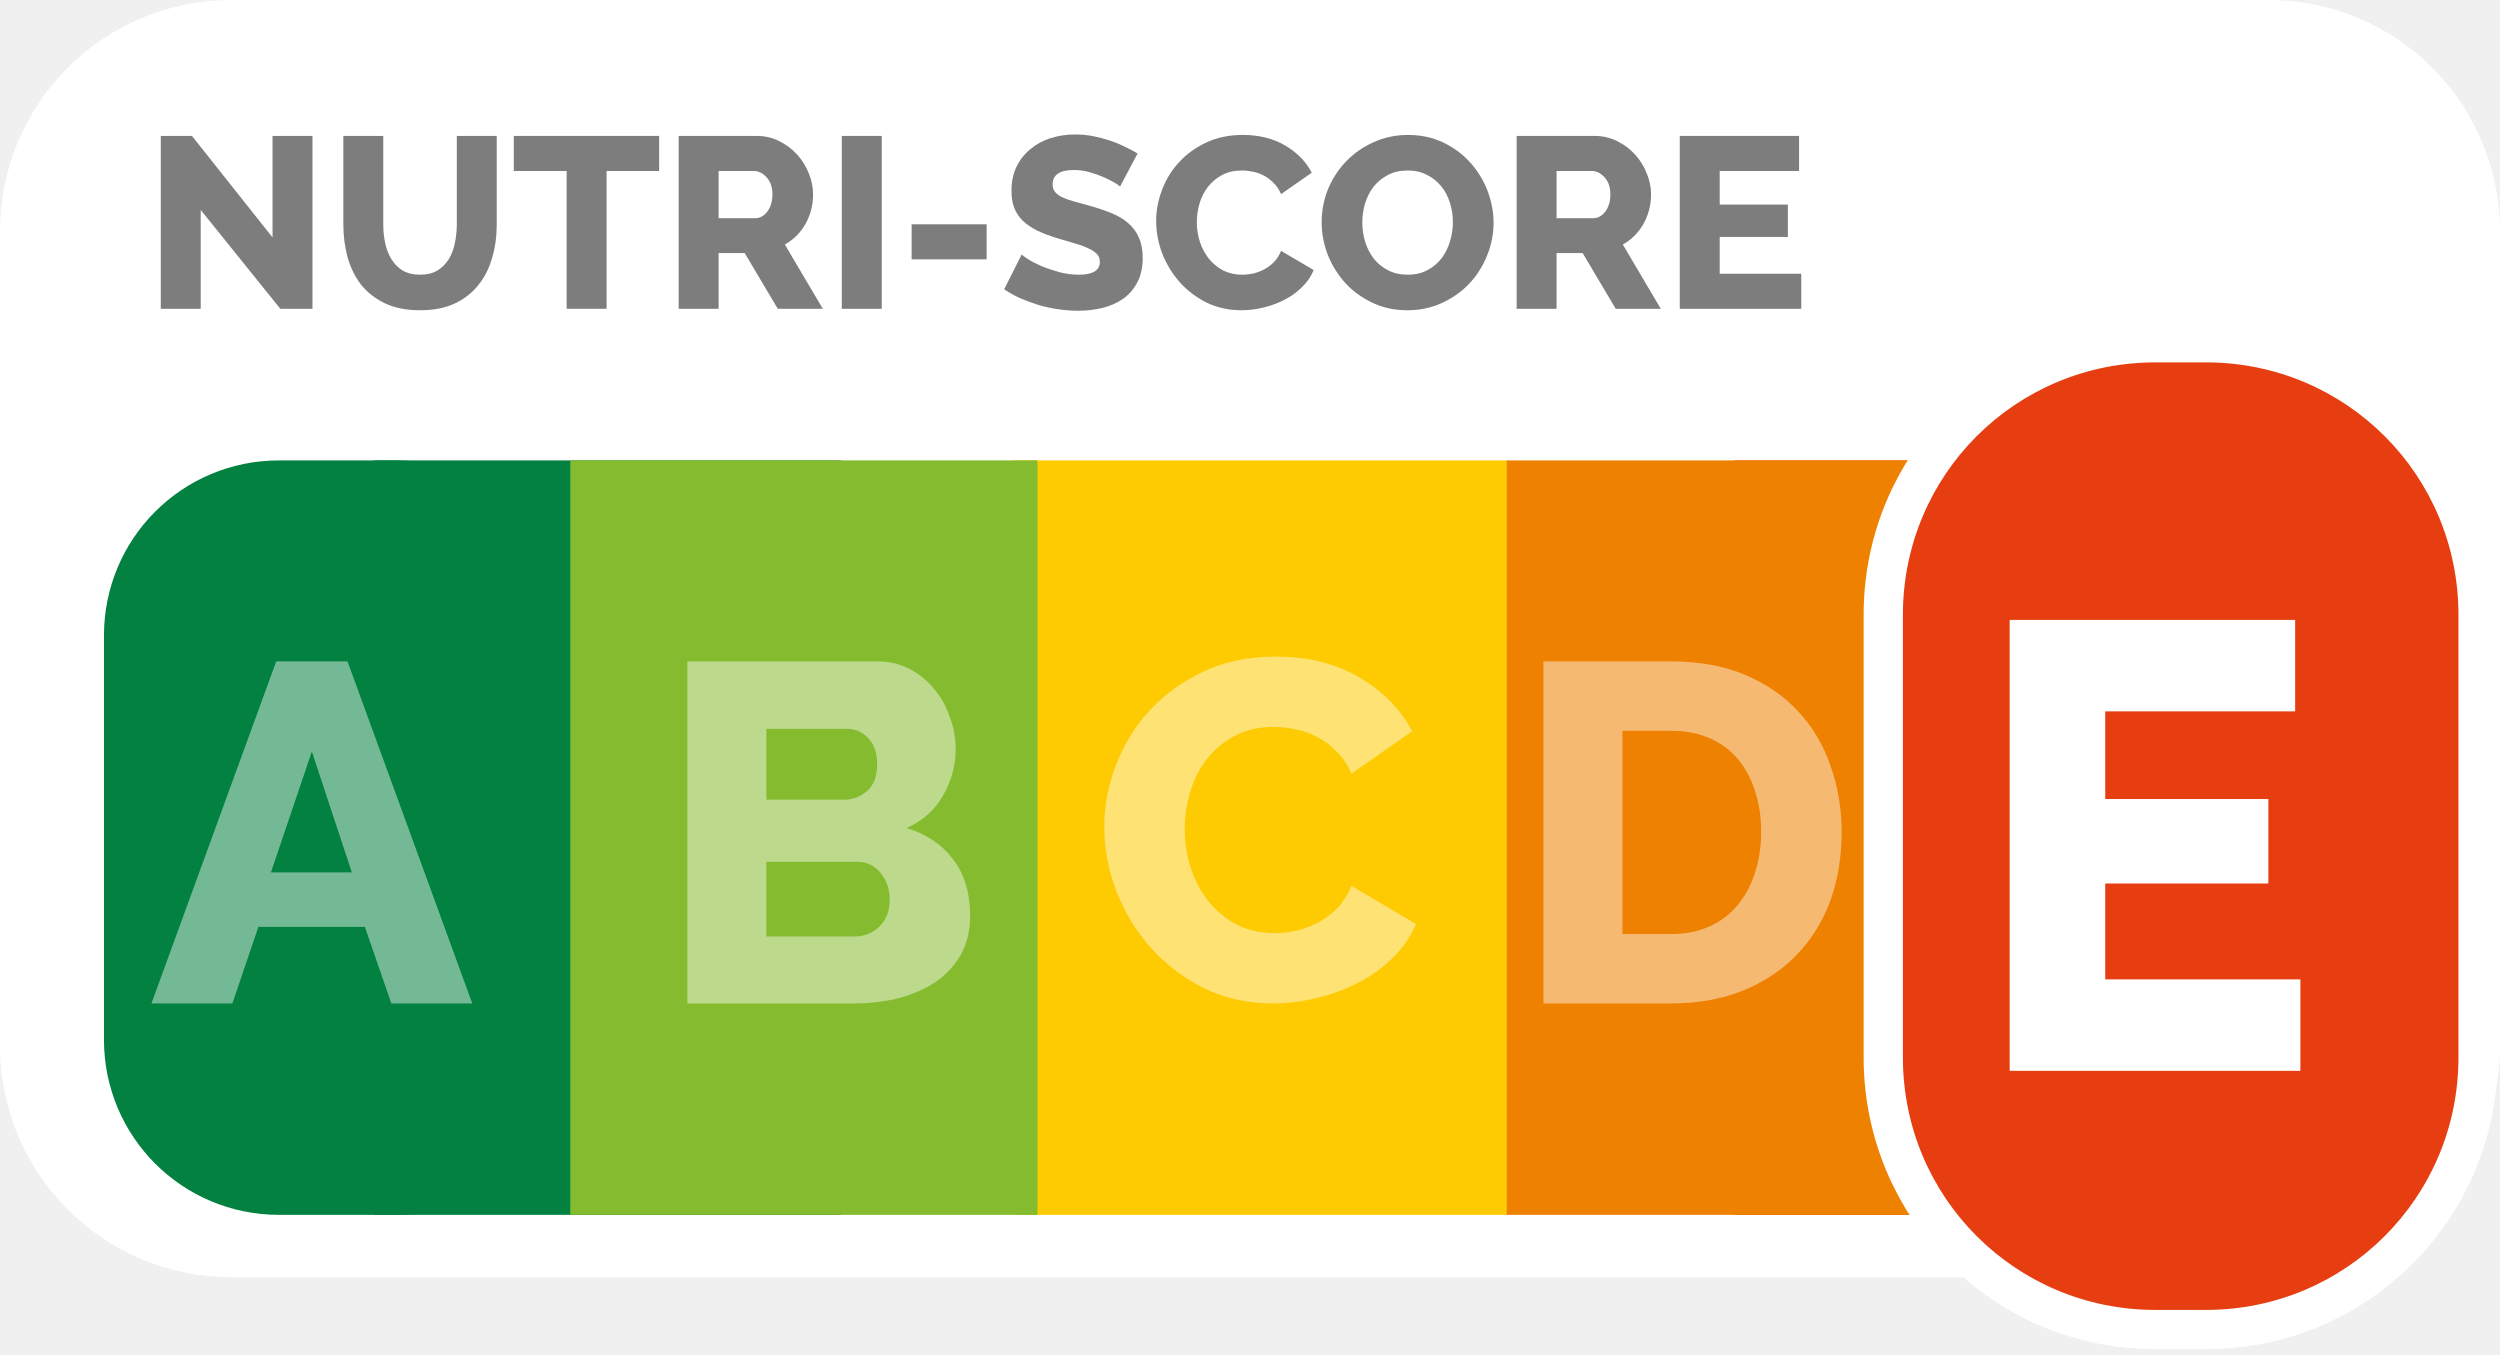
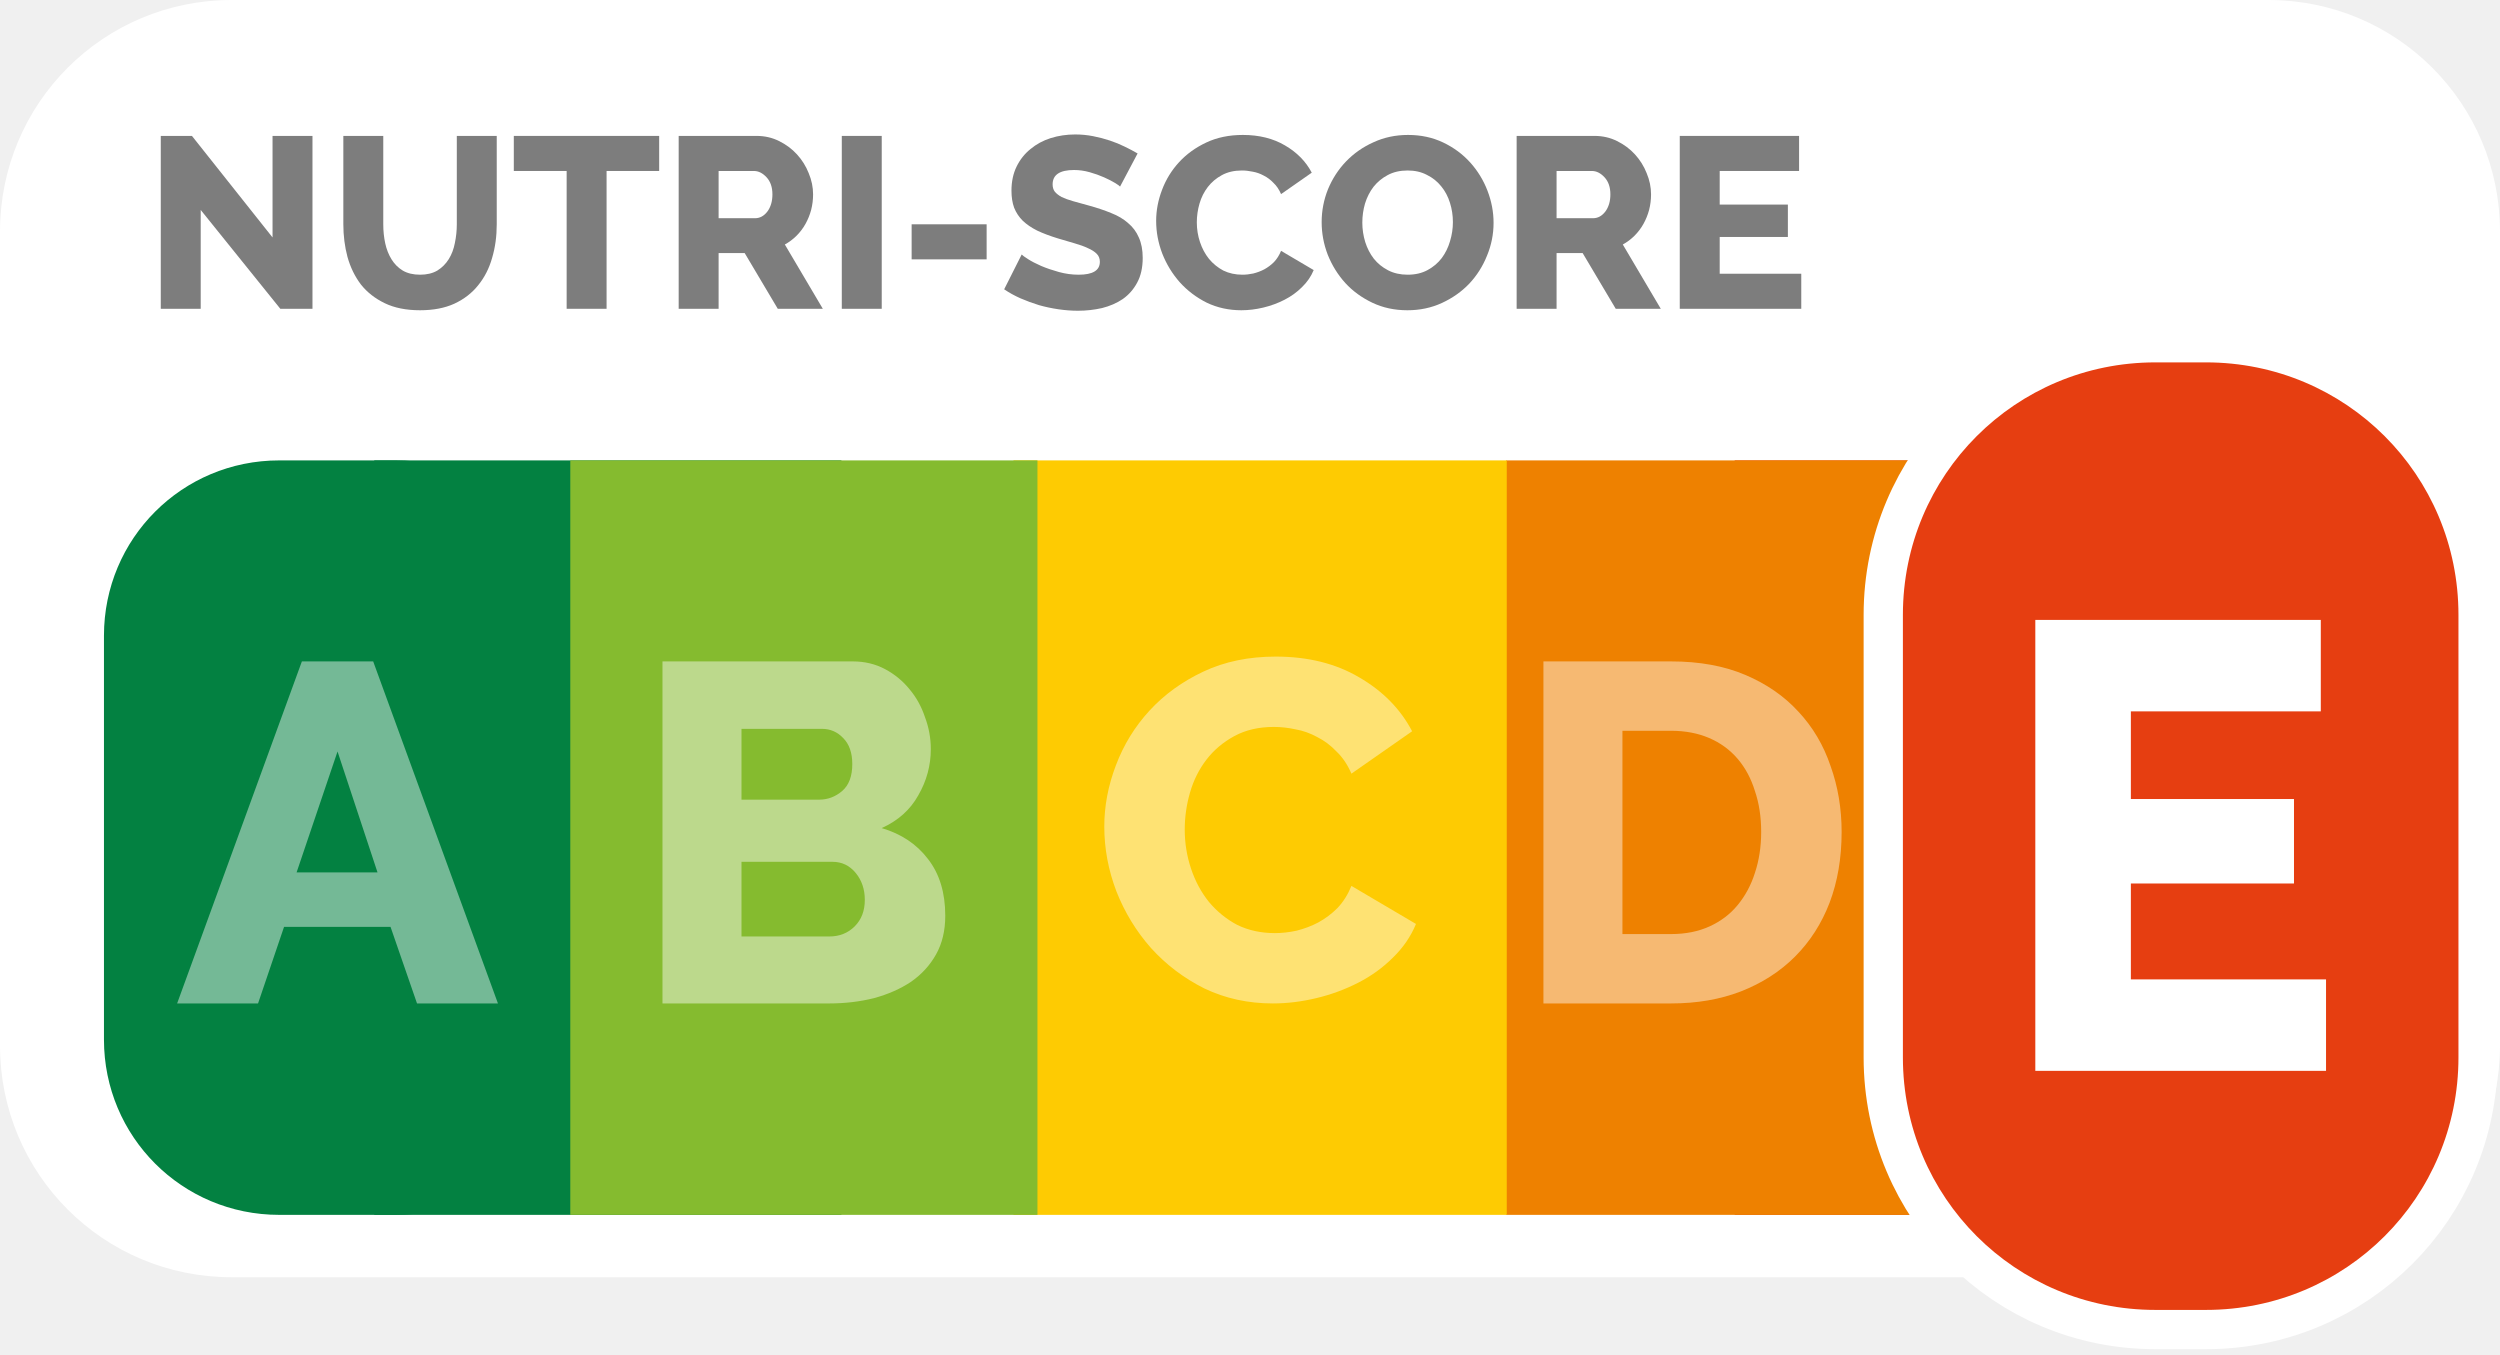
<svg xmlns="http://www.w3.org/2000/svg" width="240" height="130" viewBox="0 0 744.094 1052.362" id="svg4443" version="1.1">
  <defs id="defs4445" />
  <g id="layer1">
    <path style="opacity:1;fill:#ffffff;fill-opacity:1;fill-rule:evenodd;stroke:none;stroke-width:1;stroke-linecap:round;stroke-linejoin:round;stroke-miterlimit:4;stroke-dasharray:none;stroke-dashoffset:0;stroke-opacity:1" d="m -419.315,-1.5635238e-5 1582.724,0 c 99.748,0 180.049,80.302 180.049,180.049 l 0,632.481 c 0,99.747 -80.302,180.049 -180.049,180.049 l -1582.724,0 c -99.747,0 -180.049,-80.302 -180.049,-180.049 l 0,-632.481 c 0,-99.747 80.302,-180.049 180.049,-180.049 z" id="rect5333" />
    <path style="opacity:1;fill:#038141;fill-opacity:1;fill-rule:evenodd;stroke:none;stroke-width:1;stroke-linecap:round;stroke-linejoin:round;stroke-miterlimit:4;stroke-dasharray:none;stroke-dashoffset:0;stroke-opacity:1" d="m -308.515,357.79 363.03,0 0,586.315 -363.03,0 z" id="rect5335" />
    <path style="opacity:1;fill:#e63e11;fill-opacity:1;fill-rule:evenodd;stroke:none;stroke-width:1;stroke-linecap:round;stroke-linejoin:round;stroke-miterlimit:4;stroke-dasharray:none;stroke-dashoffset:0;stroke-opacity:1" d="m 748.698,357.79 363.03,0 0,586.315 -363.03,0 z" id="rect5337" />
    <path style="opacity:1;fill:#038141;fill-opacity:1;fill-rule:evenodd;stroke:none;stroke-width:1;stroke-linecap:round;stroke-linejoin:round;stroke-miterlimit:4;stroke-dasharray:none;stroke-dashoffset:0;stroke-opacity:1" d="m -382.381,357.79 90.648,0 c 75.45,0 136.191,60.741 136.191,136.191 l 0,313.932 c 0,75.45 -60.741,136.191 -136.191,136.191 l -90.648,0 c -75.45,0 -136.191,-60.741 -136.191,-136.191 l 0,-313.932 c 0,-75.45 60.741,-136.191 136.191,-136.191 z" id="rect5339" />
    <path style="opacity:1;fill:#ee8100;fill-opacity:1;fill-rule:evenodd;stroke:none;stroke-width:1;stroke-linecap:round;stroke-linejoin:round;stroke-miterlimit:4;stroke-dasharray:none;stroke-dashoffset:0;stroke-opacity:1" d="m 570.957,357.79 363.03,0 0,586.315 -363.03,0 z" id="rect5341" />
    <path id="path5429" style="font-style:normal;font-variant:normal;font-weight:800;font-stretch:normal;font-size:medium;line-height:90%;font-family:Raleway;-inkscape-font-specification:'Raleway Ultra-Bold';letter-spacing:0px;word-spacing:0px;fill:#ffffff;fill-opacity:0.446;stroke:none;stroke-width:1px;stroke-linecap:butt;stroke-linejoin:miter;stroke-opacity:1" d="m 600.081,779.804 0,-265.802 99.208,0 q 32.945,0 57.653,10.482 24.708,10.482 41.181,28.452 16.847,17.97 25.083,42.304 8.61,23.96 8.61,51.289 0,30.324 -9.359,55.032 -9.359,24.334 -26.955,41.929 -17.221,17.221 -41.929,26.955 -24.334,9.359 -54.284,9.359 l -99.208,0 z M 769.296,646.528 q 0,-17.595 -4.867,-31.821 -4.492,-14.6 -13.477,-25.083 -8.985,-10.482 -22.088,-16.098 -13.103,-5.616 -29.575,-5.616 l -37.811,0 0,157.984 37.811,0 q 16.847,0 29.95,-5.99 13.103,-5.99 21.713,-16.472 8.985,-10.857 13.477,-25.083 4.867,-14.6 4.867,-31.821 z" />
    <path style="opacity:1;fill:#fecb02;fill-opacity:1;fill-rule:evenodd;stroke:none;stroke-width:1;stroke-linecap:round;stroke-linejoin:round;stroke-miterlimit:4;stroke-dasharray:none;stroke-dashoffset:0;stroke-opacity:1" d="m 188.259,357.79 383.321,0 0,586.315 -383.321,0 z" id="rect5347" />
    <path style="opacity:1;fill:#85bb2f;fill-opacity:1;fill-rule:evenodd;stroke:none;stroke-width:1;stroke-linecap:round;stroke-linejoin:round;stroke-miterlimit:4;stroke-dasharray:none;stroke-dashoffset:0;stroke-opacity:1" d="m 206.865,357.79 -363.03,0 0,586.315 363.03,0 z" id="rect5349" />
    <path id="path5424" style="font-style:normal;font-variant:normal;font-weight:800;font-stretch:normal;font-size:medium;line-height:90%;font-family:Raleway;-inkscape-font-specification:'Raleway Ultra-Bold';letter-spacing:0px;word-spacing:0px;fill:#ffffff;fill-opacity:0.446;stroke:none;stroke-width:1px;stroke-linecap:butt;stroke-linejoin:miter;stroke-opacity:1" d="m 258.811,642.41 q 0,-23.96 8.985,-47.545 8.985,-23.96 26.206,-42.678 17.221,-18.718 41.929,-30.324 24.708,-11.605 56.155,-11.605 37.437,0 64.766,16.098 27.703,16.098 41.181,41.929 l -47.17,32.944 q -4.492,-10.482 -11.605,-17.221 -6.739,-7.113 -14.975,-11.231 -8.236,-4.492 -16.847,-5.99 -8.611,-1.872 -16.847,-1.872 -17.595,0 -30.698,7.113 -13.103,7.113 -21.713,18.344 -8.61,11.231 -12.729,25.457 -4.118,14.226 -4.118,28.826 0,15.723 4.867,30.324 4.867,14.6 13.852,25.832 9.359,11.231 22.088,17.97 13.103,6.364 29.201,6.364 8.236,0 16.847,-1.872 8.985,-2.246 16.847,-6.364 8.236,-4.492 14.975,-11.231 6.739,-7.113 10.857,-17.221 l 50.165,29.575 q -5.99,14.6 -17.97,26.206 -11.605,11.605 -26.955,19.467 -15.349,7.862 -32.57,11.98 -17.221,4.118 -33.693,4.118 -28.826,0 -53.16,-11.605 -23.96,-11.98 -41.555,-31.447 -17.221,-19.467 -26.955,-44.176 -9.359,-24.708 -9.359,-50.165 z" />
-     <path id="path5421" style="font-style:normal;font-variant:normal;font-weight:800;font-stretch:normal;font-size:medium;line-height:90%;font-family:Raleway;-inkscape-font-specification:'Raleway Ultra-Bold';letter-spacing:0px;word-spacing:0px;fill:#ffffff;fill-opacity:0.446;stroke:none;stroke-width:1px;stroke-linecap:butt;stroke-linejoin:miter;stroke-opacity:1" d="m 154.552,711.669 q 0,17.221 -7.113,29.95 -7.113,12.729 -19.467,21.339 -12.354,8.236 -28.826,12.729 -16.472,4.118 -34.816,4.118 l -129.532,0 0,-265.802 147.876,0 q 13.852,0 25.083,5.99 11.231,5.99 19.093,15.723 7.862,9.359 11.98,21.713 4.492,11.98 4.492,24.708 0,19.093 -9.734,35.939 -9.359,16.847 -28.452,25.457 22.837,6.739 35.94,23.96 13.477,17.221 13.477,44.176 z M 92.033,699.314 q 0,-12.354 -7.113,-20.965 -7.113,-8.61 -17.97,-8.61 l -70.756,0 0,58.027 68.135,0 q 11.98,0 19.842,-7.862 7.862,-7.862 7.862,-20.59 z m -95.839,-132.901 0,55.032 60.273,0 q 10.108,0 17.97,-6.739 7.862,-6.739 7.862,-20.965 0,-13.103 -7.113,-20.216 -6.739,-7.113 -16.472,-7.113 l -62.52,0 z" />
+     <path id="path5421" style="font-style:normal;font-variant:normal;font-weight:800;font-stretch:normal;font-size:medium;line-height:90%;font-family:Raleway;-inkscape-font-specification:'Raleway Ultra-Bold';letter-spacing:0px;word-spacing:0px;fill:#ffffff;fill-opacity:0.446;stroke:none;stroke-width:1px;stroke-linecap:butt;stroke-linejoin:miter;stroke-opacity:1" d="m 135.228,711.669 q 0,17.221 -7.113,29.95 -7.113,12.729 -19.467,21.339 -12.354,8.236 -28.826,12.729 -16.472,4.118 -34.816,4.118 H -84.527 V 514.002 h 147.876 q 13.852,0 25.083,5.99 11.231,5.99 19.093,15.723 7.862,9.359 11.98,21.713 4.492,11.98 4.492,24.708 0,19.093 -9.734,35.939 -9.359,16.847 -28.452,25.457 22.837,6.739 35.94,23.96 13.477,17.221 13.477,44.176 z M 72.708,699.314 q 0,-12.354 -7.113,-20.965 -7.113,-8.61 -17.97,-8.61 h -70.756 v 58.027 h 68.135 q 11.98,0 19.842,-7.862 7.862,-7.862 7.862,-20.59 z M -23.131,566.413 v 55.032 h 60.273 q 10.108,0 17.97,-6.739 7.862,-6.739 7.862,-20.965 0,-13.103 -7.113,-20.216 -6.739,-7.113 -16.472,-7.113 z" />
    <path style="opacity:1;fill:#0039ff;fill-opacity:0.63;fill-rule:evenodd;stroke:#ffffff;stroke-width:61.032;stroke-linecap:round;stroke-linejoin:round;stroke-miterlimit:4;stroke-dasharray:none;stroke-dashoffset:0;stroke-opacity:1" d="m 1075.638,281.616 39.327,0 c 108.699,0 196.208,87.509 196.208,196.208 l 0,343.941 c 0,108.699 -87.508,196.208 -196.208,196.208 l -39.327,0 c -108.699,0 -196.208,-87.509 -196.208,-196.208 l 0,-343.941 c 0,-108.699 87.508,-196.208 196.208,-196.208 z" id="rect5359" />
-     <path id="path5417" style="font-style:normal;font-variant:normal;font-weight:800;font-stretch:normal;font-size:medium;line-height:90%;font-family:Raleway;-inkscape-font-specification:'Raleway Ultra-Bold';letter-spacing:0px;word-spacing:0px;fill:#ffffff;fill-opacity:0.446;stroke:none;stroke-width:1px;stroke-linecap:butt;stroke-linejoin:miter;stroke-opacity:1" d="m -384.712,514.002 55.407,0 96.962,265.802 -62.894,0 -20.59,-59.525 -82.736,0 -20.216,59.525 -62.894,0 96.962,-265.802 z m 58.776,163.974 -31.073,-93.967 -31.821,93.967 62.894,0 z" />
+     <path id="path5417" style="font-style:normal;font-variant:normal;font-weight:800;font-stretch:normal;font-size:medium;line-height:90%;font-family:Raleway;-inkscape-font-specification:'Raleway Ultra-Bold';letter-spacing:0px;word-spacing:0px;fill:#ffffff;fill-opacity:0.446;stroke:none;stroke-width:1px;stroke-linecap:butt;stroke-linejoin:miter;stroke-opacity:1" d="m -364.761,514.002 h 55.407 l 96.962,265.802 h -62.894 l -20.59,-59.525 h -82.736 l -20.216,59.525 h -62.894 z m 58.776,163.974 -31.073,-93.967 -31.821,93.967 z" />
    <path style="opacity:1;fill:#e63e11;fill-opacity:1;fill-rule:evenodd;stroke:none;stroke-width:1;stroke-linecap:round;stroke-linejoin:round;stroke-miterlimit:4;stroke-dasharray:none;stroke-dashoffset:0;stroke-opacity:1" d="m 1069.556,357.79 90.647,0 c 75.45,0 136.192,60.741 136.192,136.191 l 0,313.932 c 0,75.45 -60.742,136.191 -136.192,136.191 l -90.647,0 c -75.45,0 -136.192,-60.741 -136.192,-136.191 l 0,-313.932 c 0,-75.45 60.742,-136.191 136.192,-136.191 z" id="rect5365" />
    <path id="path5413" style="font-style:normal;font-variant:normal;font-weight:800;font-stretch:normal;font-size:medium;line-height:90%;font-family:Raleway;-inkscape-font-specification:'Raleway Ultra-Bold';letter-spacing:0px;word-spacing:0px;fill:#ffffff;fill-opacity:0.446;stroke:none;stroke-width:1px;stroke-linecap:butt;stroke-linejoin:miter;stroke-opacity:1" d="m 1188.707,725.895 0,53.909 -186.811,0 0,-265.802 183.441,0 0,53.909 -122.044,0 0,51.663 104.824,0 0,49.791 -104.824,0 0,56.53 125.414,0 z" />
    <path style="opacity:1;fill:#e63e11;fill-opacity:1;fill-rule:evenodd;stroke:none;stroke-width:15.945;stroke-linecap:round;stroke-linejoin:round;stroke-miterlimit:4;stroke-dasharray:none;stroke-dashoffset:0;stroke-opacity:1" d="m 1075.638,281.616 39.327,0 c 108.699,0 196.208,87.509 196.208,196.208 l 0,343.941 c 0,108.699 -87.508,196.208 -196.208,196.208 l -39.327,0 c -108.699,0 -196.208,-87.509 -196.208,-196.208 l 0,-343.941 c 0,-108.699 87.508,-196.208 196.208,-196.208 z" id="rect5371" />
-     <path id="path5409" style="font-style:normal;font-variant:normal;font-weight:800;font-stretch:normal;font-size:medium;line-height:90%;font-family:Raleway;-inkscape-font-specification:'Raleway Ultra-Bold';letter-spacing:0px;word-spacing:0px;fill:#ffffff;fill-opacity:1;stroke:none;stroke-width:1px;stroke-linecap:butt;stroke-linejoin:miter;stroke-opacity:1" d="m 1188.343,761.116 0,71.075 -225.923,0 0,-350.438 221.848,0 0,71.075 -147.597,0 0,68.113 126.77,0 0,65.645 -126.77,0 0,74.53 151.673,0 z" />
+     <path id="path5409" style="font-style:normal;font-variant:normal;font-weight:800;font-stretch:normal;font-size:medium;line-height:90%;font-family:Raleway;-inkscape-font-specification:'Raleway Ultra-Bold';letter-spacing:0px;word-spacing:0px;fill:#ffffff;fill-opacity:1;stroke:none;stroke-width:1px;stroke-linecap:butt;stroke-linejoin:miter;stroke-opacity:1" d="m 1208.263,761.116 v 71.075 H 982.34 V 481.753 H 1204.188 v 71.075 h -147.597 v 68.113 h 126.77 v 65.645 h -126.77 v 74.53 z" />
    <path id="path5386" style="font-style:normal;font-variant:normal;font-weight:800;font-stretch:normal;font-size:medium;line-height:90%;font-family:Raleway;-inkscape-font-specification:'Raleway Ultra-Bold';letter-spacing:0px;word-spacing:0px;fill:#7d7d7d;fill-opacity:1;stroke:none;stroke-width:1px;stroke-linecap:butt;stroke-linejoin:miter;stroke-opacity:1" d="m -443.389,163.147 0,76.826 -31.033,0 0,-134.351 24.221,0 62.634,78.907 0,-78.907 31.033,0 0,134.351 -24.978,0 -61.877,-76.826 z" />
    <path id="path5388" style="font-style:normal;font-variant:normal;font-weight:800;font-stretch:normal;font-size:medium;line-height:90%;font-family:Raleway;-inkscape-font-specification:'Raleway Ultra-Bold';letter-spacing:0px;word-spacing:0px;fill:#7d7d7d;fill-opacity:1;stroke:none;stroke-width:1px;stroke-linecap:butt;stroke-linejoin:miter;stroke-opacity:1" d="m -272.94,213.482 q 7.948,0 13.435,-3.217 5.488,-3.406 8.894,-8.894 3.406,-5.488 4.731,-12.489 1.514,-7.191 1.514,-14.57 l 0,-68.689 31.033,0 0,68.689 q 0,14.003 -3.595,26.113 -3.406,12.111 -10.786,21.193 -7.191,9.083 -18.544,14.381 -11.164,5.109 -26.681,5.109 -16.084,0 -27.438,-5.488 -11.354,-5.488 -18.544,-14.57 -7.001,-9.272 -10.408,-21.383 -3.217,-12.111 -3.217,-25.356 l 0,-68.689 31.033,0 0,68.689 q 0,7.758 1.514,14.76 1.514,7.001 4.92,12.489 3.406,5.488 8.704,8.704 5.488,3.217 13.435,3.217 z" />
    <path id="path5390" style="font-style:normal;font-variant:normal;font-weight:800;font-stretch:normal;font-size:medium;line-height:90%;font-family:Raleway;-inkscape-font-specification:'Raleway Ultra-Bold';letter-spacing:0px;word-spacing:0px;fill:#7d7d7d;fill-opacity:1;stroke:none;stroke-width:1px;stroke-linecap:butt;stroke-linejoin:miter;stroke-opacity:1" d="m -87.102,132.871 -40.873,0 0,107.102 -31.033,0 0,-107.102 -41.062,0 0,-27.249 112.968,0 0,27.249 z" />
    <path id="path5392" style="font-style:normal;font-variant:normal;font-weight:800;font-stretch:normal;font-size:medium;line-height:90%;font-family:Raleway;-inkscape-font-specification:'Raleway Ultra-Bold';letter-spacing:0px;word-spacing:0px;fill:#7d7d7d;fill-opacity:1;stroke:none;stroke-width:1px;stroke-linecap:butt;stroke-linejoin:miter;stroke-opacity:1" d="m -71.946,239.974 0,-134.351 60.553,0 q 9.461,0 17.409,3.974 8.137,3.974 14.003,10.407 5.866,6.434 9.083,14.57 3.406,8.137 3.406,16.463 0,6.244 -1.514,12.111 -1.514,5.677 -4.352,10.786 -2.838,5.109 -7.001,9.272 -3.974,3.974 -9.083,6.812 l 29.519,49.956 -35.007,0 -25.735,-43.333 -20.247,0 0,43.333 -31.033,0 z m 31.033,-70.392 28.384,0 q 5.487,0 9.461,-5.109 3.974,-5.298 3.974,-13.435 0,-8.326 -4.541,-13.246 -4.541,-4.92 -9.84,-4.92 l -27.438,0 0,36.71 z" />
    <path id="path5394" style="font-style:normal;font-variant:normal;font-weight:800;font-stretch:normal;font-size:medium;line-height:90%;font-family:Raleway;-inkscape-font-specification:'Raleway Ultra-Bold';letter-spacing:0px;word-spacing:0px;fill:#7d7d7d;fill-opacity:1;stroke:none;stroke-width:1px;stroke-linecap:butt;stroke-linejoin:miter;stroke-opacity:1" d="m 54.821,239.974 0,-134.351 31.033,0 0,134.351 -31.033,0 z" />
    <path id="path5396" style="font-style:normal;font-variant:normal;font-weight:800;font-stretch:normal;font-size:medium;line-height:90%;font-family:Raleway;-inkscape-font-specification:'Raleway Ultra-Bold';letter-spacing:0px;word-spacing:0px;fill:#7d7d7d;fill-opacity:1;stroke:none;stroke-width:1px;stroke-linecap:butt;stroke-linejoin:miter;stroke-opacity:1" d="m 109.088,201.56 0,-27.249 58.282,0 0,27.249 -58.282,0 z" />
    <path id="path5398" style="font-style:normal;font-variant:normal;font-weight:800;font-stretch:normal;font-size:medium;line-height:90%;font-family:Raleway;-inkscape-font-specification:'Raleway Ultra-Bold';letter-spacing:0px;word-spacing:0px;fill:#7d7d7d;fill-opacity:1;stroke:none;stroke-width:1px;stroke-linecap:butt;stroke-linejoin:miter;stroke-opacity:1" d="m 271.069,144.982 q -0.568,-0.757 -3.974,-2.838 -3.406,-2.081 -8.515,-4.352 -5.109,-2.271 -11.164,-3.974 -6.055,-1.703 -12.111,-1.703 -16.652,0 -16.652,11.164 0,3.406 1.703,5.677 1.892,2.271 5.298,4.163 3.595,1.703 8.894,3.217 5.298,1.514 12.3,3.406 9.651,2.649 17.409,5.866 7.758,3.028 13.057,7.758 5.488,4.541 8.326,11.164 3.028,6.623 3.028,15.895 0,11.354 -4.352,19.301 -4.163,7.758 -11.164,12.678 -7.001,4.731 -16.084,7.001 -9.083,2.082 -18.733,2.082 -7.38,0 -15.138,-1.135 -7.758,-1.135 -15.138,-3.217 -7.38,-2.271 -14.381,-5.298 -6.812,-3.028 -12.678,-7.001 l 13.624,-27.059 q 0.757,0.946 4.92,3.595 4.163,2.649 10.218,5.298 6.244,2.649 13.814,4.731 7.569,2.081 15.327,2.081 16.463,0 16.463,-10.029 0,-3.785 -2.46,-6.244 -2.46,-2.46 -6.812,-4.352 -4.352,-2.081 -10.408,-3.785 -5.866,-1.703 -12.867,-3.784 -9.272,-2.838 -16.084,-6.055 -6.812,-3.406 -11.354,-7.758 -4.352,-4.352 -6.623,-10.029 -2.081,-5.677 -2.081,-13.246 0,-10.597 3.974,-18.733 3.974,-8.137 10.786,-13.624 6.812,-5.677 15.706,-8.515 9.083,-2.838 19.112,-2.838 7.001,0 13.813,1.325 6.812,1.325 13.057,3.406 6.244,2.081 11.543,4.731 5.488,2.649 10.029,5.298 l -13.624,25.735 z" />
    <path id="path5400" style="font-style:normal;font-variant:normal;font-weight:800;font-stretch:normal;font-size:medium;line-height:90%;font-family:Raleway;-inkscape-font-specification:'Raleway Ultra-Bold';letter-spacing:0px;word-spacing:0px;fill:#7d7d7d;fill-opacity:1;stroke:none;stroke-width:1px;stroke-linecap:butt;stroke-linejoin:miter;stroke-opacity:1" d="m 299.119,171.663 q 0,-12.111 4.541,-24.032 4.541,-12.111 13.246,-21.572 8.704,-9.461 21.193,-15.327 12.489,-5.866 28.384,-5.866 18.923,0 32.736,8.137 14.003,8.137 20.815,21.193 l -23.843,16.652 q -2.271,-5.298 -5.866,-8.704 -3.406,-3.595 -7.569,-5.677 -4.163,-2.271 -8.515,-3.028 -4.352,-0.946 -8.515,-0.946 -8.894,0 -15.517,3.595 -6.623,3.595 -10.975,9.272 -4.352,5.677 -6.434,12.867 -2.081,7.191 -2.081,14.57 0,7.948 2.46,15.327 2.46,7.38 7.001,13.057 4.731,5.677 11.164,9.083 6.623,3.217 14.76,3.217 4.163,0 8.515,-0.946 4.541,-1.135 8.515,-3.217 4.163,-2.271 7.569,-5.677 3.406,-3.595 5.488,-8.704 l 25.356,14.949 q -3.028,7.38 -9.083,13.246 -5.866,5.866 -13.624,9.84 -7.758,3.974 -16.463,6.055 -8.704,2.081 -17.03,2.081 -14.57,0 -26.87,-5.866 -12.111,-6.055 -21.004,-15.895 -8.704,-9.84 -13.624,-22.329 -4.731,-12.489 -4.731,-25.356 z" />
    <path id="path5402" style="font-style:normal;font-variant:normal;font-weight:800;font-stretch:normal;font-size:medium;line-height:90%;font-family:Raleway;-inkscape-font-specification:'Raleway Ultra-Bold';letter-spacing:0px;word-spacing:0px;fill:#7d7d7d;fill-opacity:1;stroke:none;stroke-width:1px;stroke-linecap:butt;stroke-linejoin:miter;stroke-opacity:1" d="m 494.342,241.109 q -14.949,0 -27.249,-5.866 -12.3,-5.866 -21.004,-15.327 -8.704,-9.651 -13.624,-21.95 -4.731,-12.3 -4.731,-25.356 0,-13.246 4.92,-25.546 5.109,-12.3 14.003,-21.572 9.083,-9.461 21.383,-14.949 12.3,-5.677 26.87,-5.677 14.949,0 27.249,5.866 12.3,5.866 21.004,15.517 8.704,9.651 13.435,21.95 4.731,12.3 4.731,24.978 0,13.246 -5.109,25.546 -4.92,12.3 -13.814,21.761 -8.894,9.272 -21.193,14.949 -12.3,5.677 -26.87,5.677 z M 459.335,172.987 q 0,7.758 2.271,15.138 2.271,7.191 6.623,12.867 4.541,5.677 11.164,9.083 6.623,3.406 15.138,3.406 8.894,0 15.517,-3.595 6.623,-3.595 10.975,-9.272 4.352,-5.866 6.434,-13.057 2.271,-7.38 2.271,-14.949 0,-7.758 -2.271,-14.949 -2.271,-7.38 -6.812,-12.867 -4.541,-5.677 -11.164,-8.894 -6.434,-3.406 -14.949,-3.406 -8.894,0 -15.517,3.595 -6.434,3.406 -10.975,9.083 -4.352,5.677 -6.623,13.057 -2.081,7.191 -2.081,14.76 z" />
    <path id="path5404" style="font-style:normal;font-variant:normal;font-weight:800;font-stretch:normal;font-size:medium;line-height:90%;font-family:Raleway;-inkscape-font-specification:'Raleway Ultra-Bold';letter-spacing:0px;word-spacing:0px;fill:#7d7d7d;fill-opacity:1;stroke:none;stroke-width:1px;stroke-linecap:butt;stroke-linejoin:miter;stroke-opacity:1" d="m 579.26,239.974 0,-134.351 60.553,0 q 9.461,0 17.409,3.974 8.137,3.974 14.003,10.407 5.866,6.434 9.083,14.57 3.406,8.137 3.406,16.463 0,6.244 -1.514,12.111 -1.514,5.677 -4.352,10.786 -2.838,5.109 -7.001,9.272 -3.974,3.974 -9.083,6.812 l 29.519,49.956 -35.007,0 -25.735,-43.333 -20.247,0 0,43.333 -31.033,0 z m 31.033,-70.392 28.384,0 q 5.488,0 9.461,-5.109 3.974,-5.298 3.974,-13.435 0,-8.326 -4.541,-13.246 -4.541,-4.92 -9.84,-4.92 l -27.438,0 0,36.71 z" />
    <path id="path5406" style="font-style:normal;font-variant:normal;font-weight:800;font-stretch:normal;font-size:medium;line-height:90%;font-family:Raleway;-inkscape-font-specification:'Raleway Ultra-Bold';letter-spacing:0px;word-spacing:0px;fill:#7d7d7d;fill-opacity:1;stroke:none;stroke-width:1px;stroke-linecap:butt;stroke-linejoin:miter;stroke-opacity:1" d="m 800.451,212.725 0,27.249 -94.424,0 0,-134.351 92.721,0 0,27.249 -61.688,0 0,26.113 52.983,0 0,25.167 -52.983,0 0,28.573 63.391,0 z" />
  </g>
</svg>
